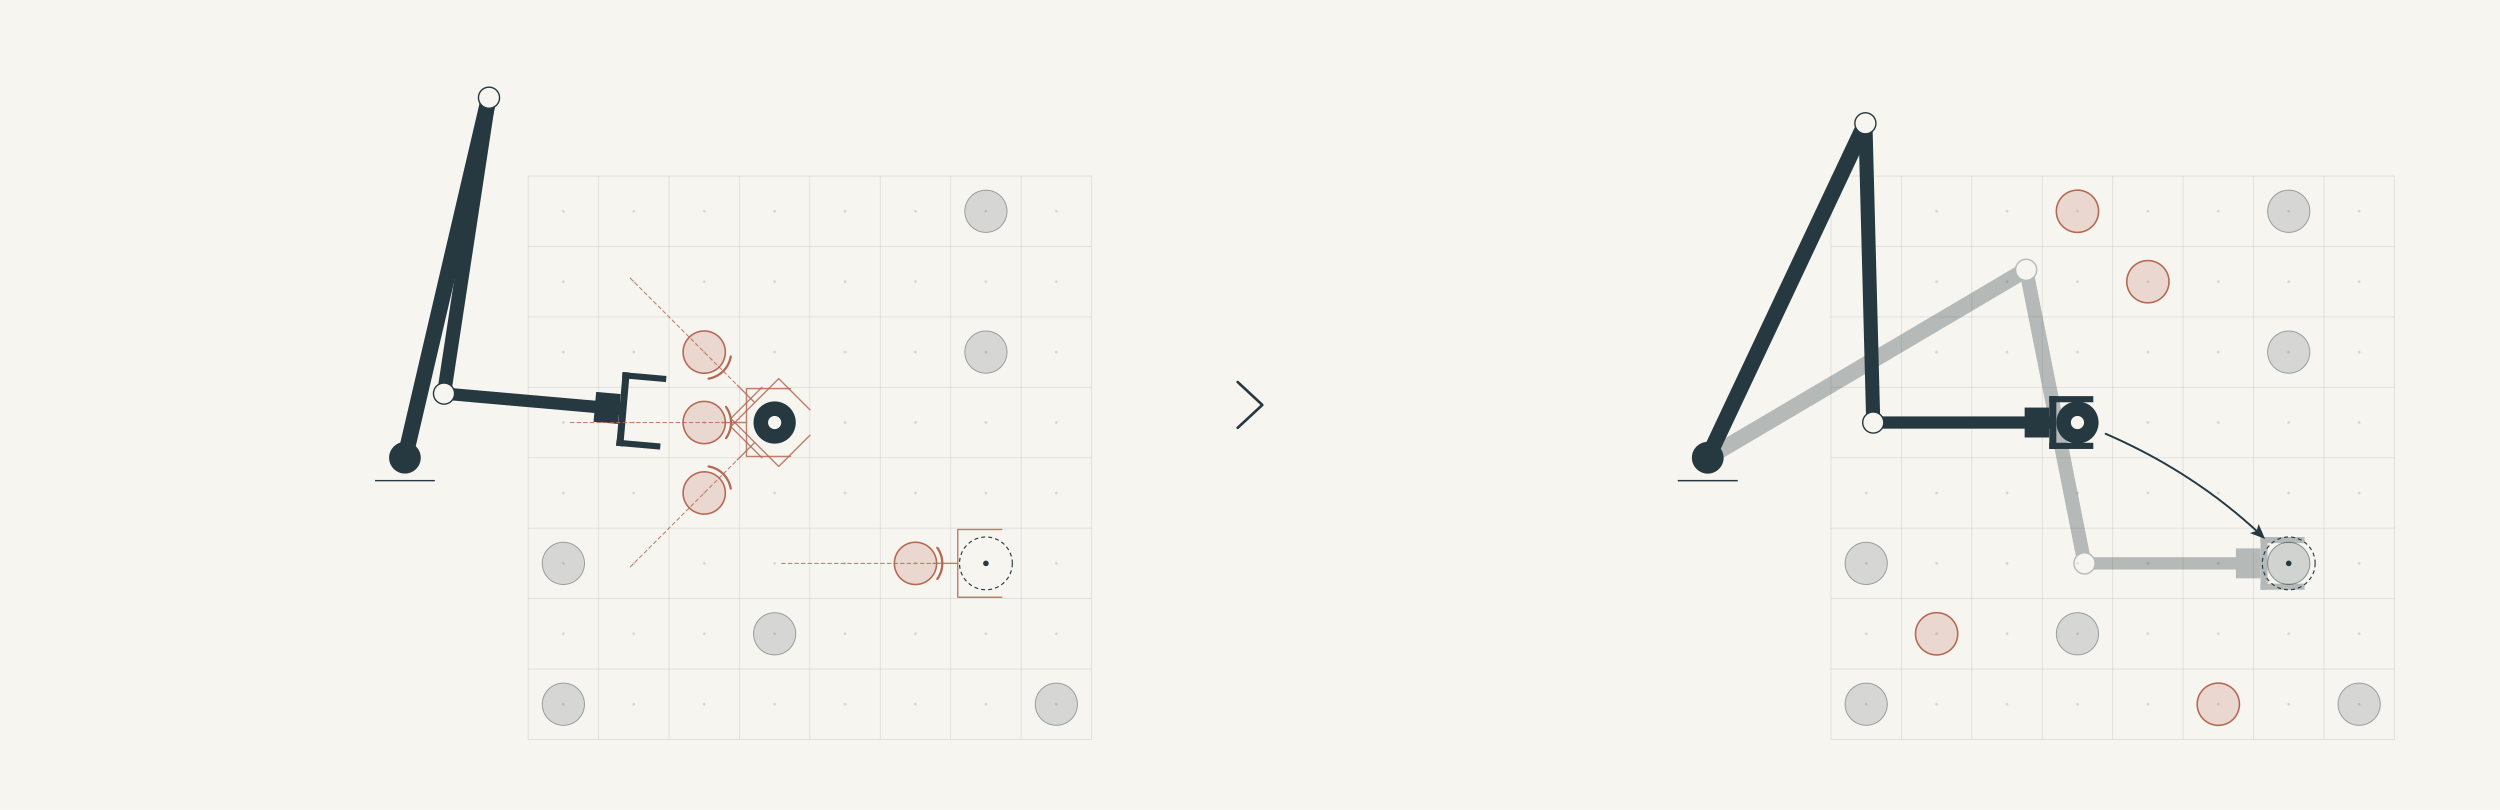
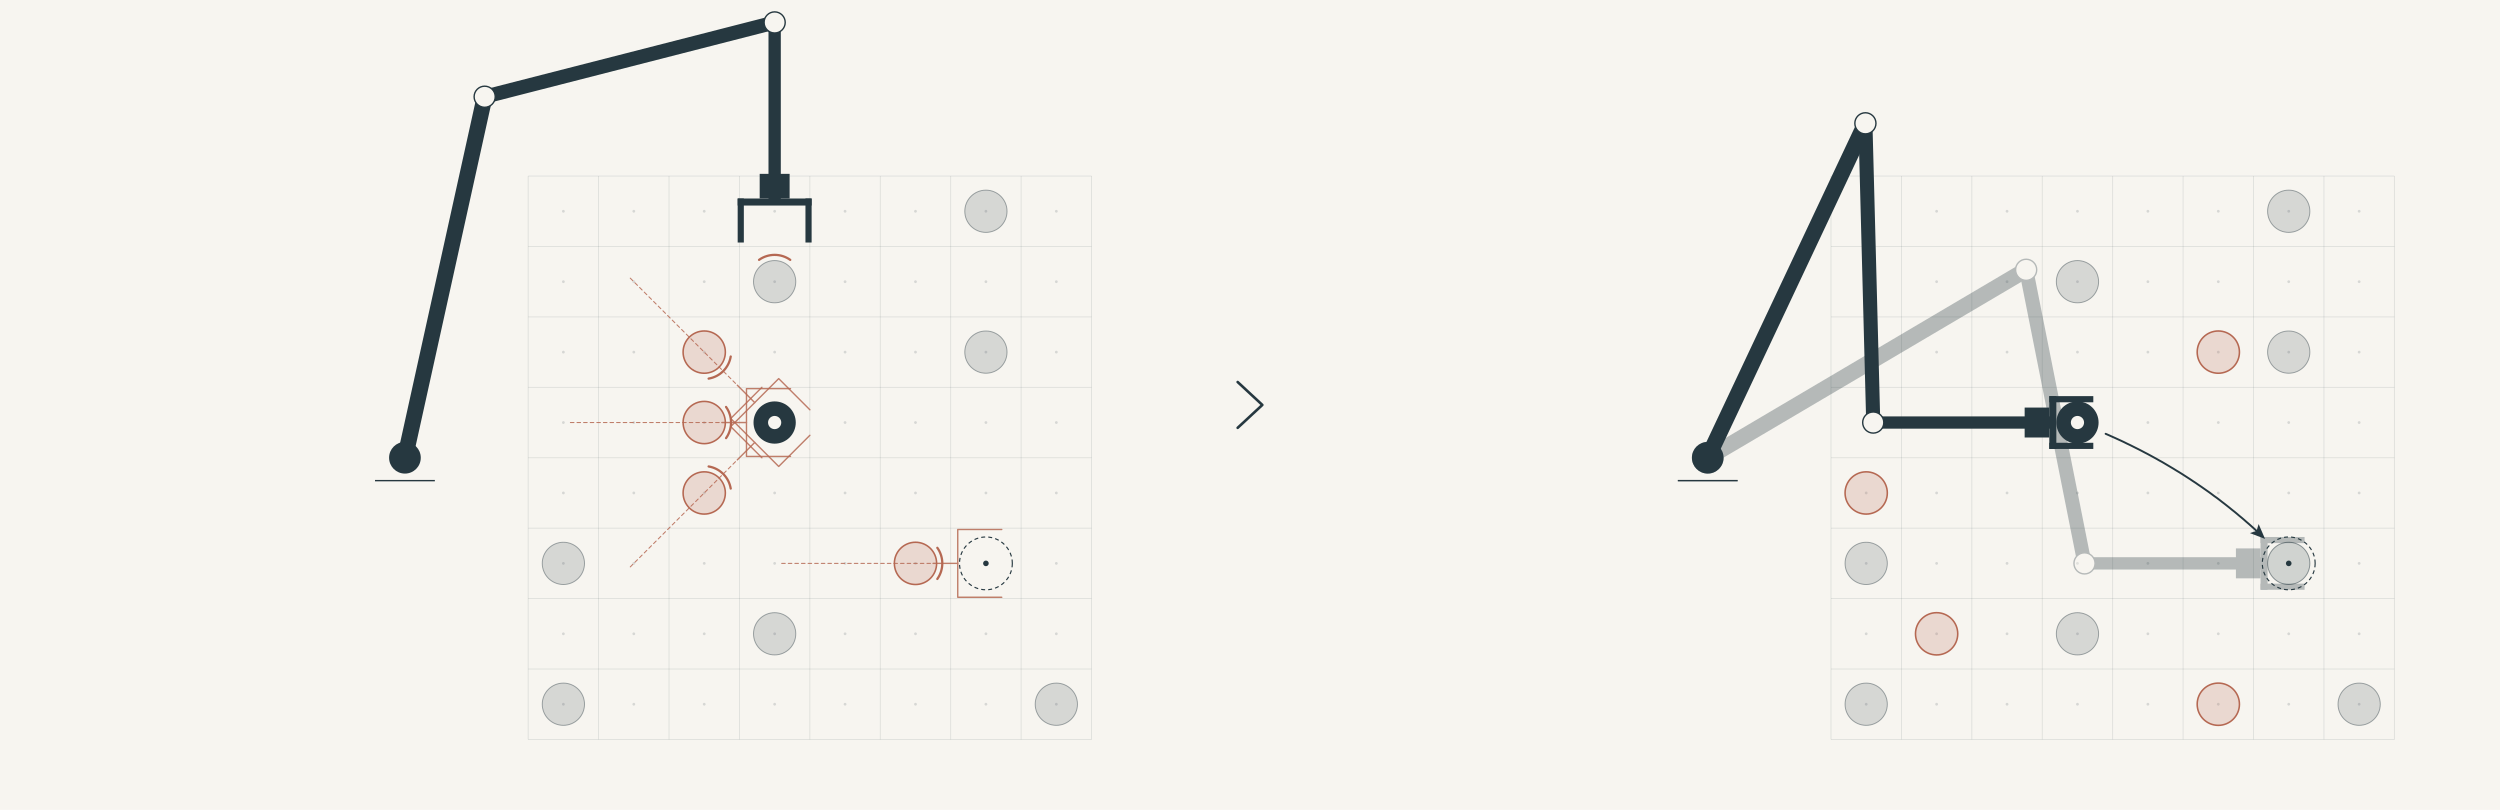
<svg xmlns="http://www.w3.org/2000/svg" viewBox="0 0 2840 920" width="2840" height="920" fill="none" shape-rendering="geometricPrecision">
  <rect width="100%" height="100%" fill="#F7F5F0" />
  <g id="preview-blocked">
    <g id="lattice">
      <g id="lattice-lines" stroke="#263840" stroke-width="0.9" stroke-opacity="0.13" fill="none">
        <path d="M600,840 L600,200" />
        <path d="M680,840 L680,200" />
        <path d="M760,840 L760,200" />
        <path d="M840,840 L840,200" />
        <path d="M920,840 L920,200" />
        <path d="M1000,840 L1000,200" />
        <path d="M1080,840 L1080,200" />
        <path d="M1160,840 L1160,200" />
        <path d="M1240,840 L1240,200" />
        <path d="M600,840 L1240,840" />
        <path d="M600,760 L1240,760" />
        <path d="M600,680 L1240,680" />
        <path d="M600,600 L1240,600" />
        <path d="M600,520 L1240,520" />
        <path d="M600,440 L1240,440" />
        <path d="M600,360 L1240,360" />
        <path d="M600,280 L1240,280" />
        <path d="M600,200 L1240,200" />
      </g>
      <g id="lattice-centres">
        <circle cx="640" cy="800" r="1.6" fill="#263840" fill-opacity="0.16" />
        <circle cx="720" cy="800" r="1.6" fill="#263840" fill-opacity="0.16" />
        <circle cx="800" cy="800" r="1.6" fill="#263840" fill-opacity="0.16" />
        <circle cx="880" cy="800" r="1.6" fill="#263840" fill-opacity="0.16" />
        <circle cx="960" cy="800" r="1.6" fill="#263840" fill-opacity="0.16" />
        <circle cx="1040" cy="800" r="1.6" fill="#263840" fill-opacity="0.16" />
        <circle cx="1120" cy="800" r="1.6" fill="#263840" fill-opacity="0.16" />
        <circle cx="1200" cy="800" r="1.6" fill="#263840" fill-opacity="0.16" />
        <circle cx="640" cy="720" r="1.6" fill="#263840" fill-opacity="0.16" />
        <circle cx="720" cy="720" r="1.6" fill="#263840" fill-opacity="0.16" />
        <circle cx="800" cy="720" r="1.6" fill="#263840" fill-opacity="0.16" />
        <circle cx="880" cy="720" r="1.6" fill="#263840" fill-opacity="0.16" />
        <circle cx="960" cy="720" r="1.6" fill="#263840" fill-opacity="0.16" />
        <circle cx="1040" cy="720" r="1.6" fill="#263840" fill-opacity="0.16" />
        <circle cx="1120" cy="720" r="1.6" fill="#263840" fill-opacity="0.16" />
        <circle cx="1200" cy="720" r="1.6" fill="#263840" fill-opacity="0.16" />
        <circle cx="640" cy="640" r="1.6" fill="#263840" fill-opacity="0.16" />
        <circle cx="720" cy="640" r="1.6" fill="#263840" fill-opacity="0.16" />
        <circle cx="800" cy="640" r="1.6" fill="#263840" fill-opacity="0.16" />
        <circle cx="880" cy="640" r="1.6" fill="#263840" fill-opacity="0.16" />
        <circle cx="960" cy="640" r="1.6" fill="#263840" fill-opacity="0.16" />
        <circle cx="1040" cy="640" r="1.6" fill="#263840" fill-opacity="0.16" />
        <circle cx="1120" cy="640" r="1.6" fill="#263840" fill-opacity="0.16" />
        <circle cx="1200" cy="640" r="1.6" fill="#263840" fill-opacity="0.16" />
        <circle cx="640" cy="560" r="1.6" fill="#263840" fill-opacity="0.16" />
        <circle cx="720" cy="560" r="1.6" fill="#263840" fill-opacity="0.16" />
        <circle cx="800" cy="560" r="1.6" fill="#263840" fill-opacity="0.16" />
        <circle cx="880" cy="560" r="1.6" fill="#263840" fill-opacity="0.16" />
        <circle cx="960" cy="560" r="1.6" fill="#263840" fill-opacity="0.16" />
        <circle cx="1040" cy="560" r="1.6" fill="#263840" fill-opacity="0.16" />
        <circle cx="1120" cy="560" r="1.6" fill="#263840" fill-opacity="0.16" />
        <circle cx="1200" cy="560" r="1.6" fill="#263840" fill-opacity="0.16" />
        <circle cx="640" cy="480" r="1.6" fill="#263840" fill-opacity="0.16" />
        <circle cx="720" cy="480" r="1.6" fill="#263840" fill-opacity="0.16" />
        <circle cx="800" cy="480" r="1.6" fill="#263840" fill-opacity="0.16" />
        <circle cx="880" cy="480" r="1.6" fill="#263840" fill-opacity="0.16" />
        <circle cx="960" cy="480" r="1.6" fill="#263840" fill-opacity="0.16" />
        <circle cx="1040" cy="480" r="1.6" fill="#263840" fill-opacity="0.16" />
        <circle cx="1120" cy="480" r="1.6" fill="#263840" fill-opacity="0.16" />
        <circle cx="1200" cy="480" r="1.6" fill="#263840" fill-opacity="0.16" />
        <circle cx="640" cy="400" r="1.6" fill="#263840" fill-opacity="0.16" />
        <circle cx="720" cy="400" r="1.6" fill="#263840" fill-opacity="0.16" />
        <circle cx="800" cy="400" r="1.6" fill="#263840" fill-opacity="0.16" />
        <circle cx="880" cy="400" r="1.6" fill="#263840" fill-opacity="0.16" />
        <circle cx="960" cy="400" r="1.6" fill="#263840" fill-opacity="0.16" />
        <circle cx="1040" cy="400" r="1.6" fill="#263840" fill-opacity="0.16" />
        <circle cx="1120" cy="400" r="1.6" fill="#263840" fill-opacity="0.16" />
        <circle cx="1200" cy="400" r="1.6" fill="#263840" fill-opacity="0.16" />
        <circle cx="640" cy="320" r="1.6" fill="#263840" fill-opacity="0.16" />
        <circle cx="720" cy="320" r="1.6" fill="#263840" fill-opacity="0.16" />
        <circle cx="800" cy="320" r="1.6" fill="#263840" fill-opacity="0.16" />
        <circle cx="880" cy="320" r="1.6" fill="#263840" fill-opacity="0.16" />
        <circle cx="960" cy="320" r="1.6" fill="#263840" fill-opacity="0.16" />
        <circle cx="1040" cy="320" r="1.6" fill="#263840" fill-opacity="0.16" />
        <circle cx="1120" cy="320" r="1.6" fill="#263840" fill-opacity="0.16" />
        <circle cx="1200" cy="320" r="1.6" fill="#263840" fill-opacity="0.16" />
        <circle cx="640" cy="240" r="1.6" fill="#263840" fill-opacity="0.16" />
        <circle cx="720" cy="240" r="1.6" fill="#263840" fill-opacity="0.16" />
        <circle cx="800" cy="240" r="1.6" fill="#263840" fill-opacity="0.16" />
        <circle cx="880" cy="240" r="1.6" fill="#263840" fill-opacity="0.16" />
        <circle cx="960" cy="240" r="1.6" fill="#263840" fill-opacity="0.16" />
        <circle cx="1040" cy="240" r="1.6" fill="#263840" fill-opacity="0.16" />
        <circle cx="1120" cy="240" r="1.6" fill="#263840" fill-opacity="0.16" />
        <circle cx="1200" cy="240" r="1.6" fill="#263840" fill-opacity="0.16" />
      </g>
    </g>
    <g id="goal">
      <circle cx="1120" cy="640" r="30" fill="none" stroke="#263840" stroke-width="1.3" stroke-dasharray="4.5 3.5" />
      <circle cx="1120" cy="640" r="3.2" fill="#263840" />
    </g>
    <g id="discs-context">
      <circle cx="1120" cy="240" r="24" id="c0" fill="#263840" fill-opacity="0.16" stroke="#263840" stroke-opacity="0.42" stroke-width="1.1" />
      <circle cx="1120" cy="400" r="24" id="c1" fill="#263840" fill-opacity="0.16" stroke="#263840" stroke-opacity="0.42" stroke-width="1.1" />
      <circle cx="640" cy="800" r="24" id="c2" fill="#263840" fill-opacity="0.16" stroke="#263840" stroke-opacity="0.42" stroke-width="1.1" />
      <circle cx="880" cy="720" r="24" id="c3" fill="#263840" fill-opacity="0.16" stroke="#263840" stroke-opacity="0.42" stroke-width="1.1" />
      <circle cx="1200" cy="800" r="24" id="c4" fill="#263840" fill-opacity="0.16" stroke="#263840" stroke-opacity="0.42" stroke-width="1.1" />
      <circle cx="640" cy="640" r="24" id="c5" fill="#263840" fill-opacity="0.16" stroke="#263840" stroke-opacity="0.42" stroke-width="1.1" />
+       <circle cx="880" cy="320" r="24" id="c6" fill="#263840" fill-opacity="0.16" stroke="#263840" stroke-opacity="0.42" stroke-width="1.1" />
    </g>
    <g id="target">
      <circle cx="880" cy="480" r="24" fill="#263840" />
      <circle cx="880" cy="480" r="7.5" fill="#F7F5F0" />
    </g>
    <g id="robot-approach" opacity="1">
      <path d="M426,546 L494,546" stroke="#263840" stroke-width="1.6" />
      <circle cx="460" cy="520" r="18" fill="#263840" />
      <circle cx="460" cy="520" r="5.5" fill="#F7F5F0" />
-       <path d="M460,520 L555.5,111" stroke="#263840" stroke-width="18" stroke-linecap="round" />
-       <path d="M555.5,111 L504.4,447.1" stroke="#263840" stroke-width="16" stroke-linecap="round" />
-       <path d="M504.4,447.1 L703.7,464.6" stroke="#263840" stroke-width="14" stroke-linecap="round" />
-       <rect x="-14" y="-17" width="28" height="34" transform="translate(689.7 463.4) rotate(5)" fill="#263840" />
-       <rect x="-4" y="-42" width="8" height="84" transform="translate(707.7 464.9) rotate(5)" fill="#263840" />
-       <rect x="-25" y="-3.5" width="50" height="7" transform="translate(725.2 505.1) rotate(5)" fill="#263840" />
-       <rect x="-25" y="-3.5" width="50" height="7" transform="translate(731.9 428.4) rotate(5)" fill="#263840" />
-       <circle cx="555.5" cy="111" r="12" fill="#F7F5F0" stroke="#263840" stroke-width="1.6" />
-       <circle cx="504.4" cy="447.1" r="12" fill="#F7F5F0" stroke="#263840" stroke-width="1.6" />
+       <path d="M460,520 L550.6,109.9" stroke="#263840" stroke-width="18" stroke-linecap="round" />
+       <path d="M550.6,109.9 L880,25.5" stroke="#263840" stroke-width="16" stroke-linecap="round" />
+       <path d="M880,25.5 L880,225.5" stroke="#263840" stroke-width="14" stroke-linecap="round" />
+       <rect x="-14" y="-17" width="28" height="34" transform="translate(880 211.5) rotate(90)" fill="#263840" />
+       <rect x="-4" y="-42" width="8" height="84" transform="translate(880 229.5) rotate(90)" fill="#263840" />
+       <rect x="-25" y="-3.5" width="50" height="7" transform="translate(841.5 250.5) rotate(90)" fill="#263840" />
+       <rect x="-25" y="-3.5" width="50" height="7" transform="translate(918.5 250.5) rotate(90)" fill="#263840" />
+       <circle cx="550.6" cy="109.9" r="12" fill="#F7F5F0" stroke="#263840" stroke-width="1.6" />
+       <circle cx="880" cy="25.5" r="12" fill="#F7F5F0" stroke="#263840" stroke-width="1.6" />
    </g>
    <g id="blockers-highlight">
      <circle cx="800" cy="400" r="24" id="b1-hl" fill="#B56852" fill-opacity="0.20" stroke="#B56852" stroke-width="1.8" />
      <circle cx="800" cy="560" r="24" id="b2-hl" fill="#B56852" fill-opacity="0.20" stroke="#B56852" stroke-width="1.8" />
      <circle cx="800" cy="480" r="24" id="b3-hl" fill="#B56852" fill-opacity="0.20" stroke="#B56852" stroke-width="1.8" />
      <circle cx="1040" cy="640" r="24" id="b4-hl" fill="#B56852" fill-opacity="0.20" stroke="#B56852" stroke-width="1.8" />
    </g>
    <g id="blocked-modes">
      <g id="mode-target-0" opacity="0.85">
        <path d="M648,480 L820,480" stroke="#B56852" stroke-width="1.2" stroke-dasharray="4 3.5" stroke-linecap="round" />
        <path d="M820,480 L848,480" stroke="#B56852" stroke-width="1.6" stroke-linecap="round" />
        <path d="M898,441.5 L848,441.5 L848,518.5 L898,518.5" stroke="#B56852" stroke-width="1.6" stroke-linecap="round" stroke-linejoin="round" fill="none" />
      </g>
      <g id="mode-target-1" opacity="0.85">
        <path d="M716,644 L837.6,522.4" stroke="#B56852" stroke-width="1.2" stroke-dasharray="4 3.5" stroke-linecap="round" />
        <path d="M837.6,522.4 L857.4,502.6" stroke="#B56852" stroke-width="1.6" stroke-linecap="round" />
        <path d="M865.5,440 L830.1,475.4 L884.6,529.9 L920,494.5" stroke="#B56852" stroke-width="1.6" stroke-linecap="round" stroke-linejoin="round" fill="none" />
      </g>
      <g id="mode-target-2" opacity="0.85">
        <path d="M716,316 L837.6,437.6" stroke="#B56852" stroke-width="1.2" stroke-dasharray="4 3.5" stroke-linecap="round" />
        <path d="M837.6,437.6 L857.4,457.4" stroke="#B56852" stroke-width="1.6" stroke-linecap="round" />
        <path d="M920,465.5 L884.6,430.1 L830.1,484.6 L865.5,520" stroke="#B56852" stroke-width="1.6" stroke-linecap="round" stroke-linejoin="round" fill="none" />
      </g>
      <g id="mode-goal-3" opacity="0.85">
        <path d="M888,640 L1060,640" stroke="#B56852" stroke-width="1.2" stroke-dasharray="4 3.5" stroke-linecap="round" />
        <path d="M1060,640 L1088,640" stroke="#B56852" stroke-width="1.6" stroke-linecap="round" />
        <path d="M1138,601.5 L1088,601.5 L1088,678.5 L1138,678.5" stroke="#B56852" stroke-width="1.6" stroke-linecap="round" stroke-linejoin="round" fill="none" />
      </g>
    </g>
    <g id="blocked-contacts">
      <path id="contact-b1" d="M805,430.1 A30.5,30.5 0 0 0 830.1,405" fill="none" stroke="#B56852" stroke-width="2.6" stroke-linecap="round" />
      <path id="contact-b2" d="M830.1,555 A30.5,30.5 0 0 0 805,529.9" fill="none" stroke="#B56852" stroke-width="2.6" stroke-linecap="round" />
      <path id="contact-b3" d="M824.8,497.7 A30.5,30.5 0 0 0 824.8,462.3" fill="none" stroke="#B56852" stroke-width="2.6" stroke-linecap="round" />
      <path id="contact-b4" d="M1064.8,657.7 A30.5,30.5 0 0 0 1064.8,622.3" fill="none" stroke="#B56852" stroke-width="2.6" stroke-linecap="round" />
+       <path id="contact-c6" d="M897.7,295.2 A30.5,30.5 0 0 0 862.3,295.2" fill="none" stroke="#B56852" stroke-width="2.6" stroke-linecap="round" />
    </g>
  </g>
  <path d="M1406.0,434.0 L1434.0,460.0 L1406.0,486.0" stroke="#263840" stroke-width="3" stroke-linecap="round" stroke-linejoin="round" fill="none" />
  <g id="preview-repaired" transform="translate(1480 0)">
    <g id="lattice">
      <g id="lattice-lines" stroke="#263840" stroke-width="0.9" stroke-opacity="0.13" fill="none">
        <path d="M600,840 L600,200" />
        <path d="M680,840 L680,200" />
        <path d="M760,840 L760,200" />
        <path d="M840,840 L840,200" />
        <path d="M920,840 L920,200" />
        <path d="M1000,840 L1000,200" />
        <path d="M1080,840 L1080,200" />
        <path d="M1160,840 L1160,200" />
        <path d="M1240,840 L1240,200" />
        <path d="M600,840 L1240,840" />
        <path d="M600,760 L1240,760" />
        <path d="M600,680 L1240,680" />
        <path d="M600,600 L1240,600" />
        <path d="M600,520 L1240,520" />
        <path d="M600,440 L1240,440" />
        <path d="M600,360 L1240,360" />
        <path d="M600,280 L1240,280" />
        <path d="M600,200 L1240,200" />
      </g>
      <g id="lattice-centres">
        <circle cx="640" cy="800" r="1.6" fill="#263840" fill-opacity="0.16" />
        <circle cx="720" cy="800" r="1.6" fill="#263840" fill-opacity="0.16" />
        <circle cx="800" cy="800" r="1.6" fill="#263840" fill-opacity="0.16" />
        <circle cx="880" cy="800" r="1.6" fill="#263840" fill-opacity="0.16" />
        <circle cx="960" cy="800" r="1.6" fill="#263840" fill-opacity="0.16" />
        <circle cx="1040" cy="800" r="1.6" fill="#263840" fill-opacity="0.16" />
        <circle cx="1120" cy="800" r="1.6" fill="#263840" fill-opacity="0.16" />
        <circle cx="1200" cy="800" r="1.6" fill="#263840" fill-opacity="0.16" />
        <circle cx="640" cy="720" r="1.6" fill="#263840" fill-opacity="0.16" />
        <circle cx="720" cy="720" r="1.6" fill="#263840" fill-opacity="0.16" />
        <circle cx="800" cy="720" r="1.6" fill="#263840" fill-opacity="0.16" />
        <circle cx="880" cy="720" r="1.6" fill="#263840" fill-opacity="0.16" />
        <circle cx="960" cy="720" r="1.6" fill="#263840" fill-opacity="0.16" />
        <circle cx="1040" cy="720" r="1.6" fill="#263840" fill-opacity="0.16" />
        <circle cx="1120" cy="720" r="1.6" fill="#263840" fill-opacity="0.16" />
        <circle cx="1200" cy="720" r="1.6" fill="#263840" fill-opacity="0.16" />
        <circle cx="640" cy="640" r="1.6" fill="#263840" fill-opacity="0.16" />
        <circle cx="720" cy="640" r="1.6" fill="#263840" fill-opacity="0.16" />
        <circle cx="800" cy="640" r="1.6" fill="#263840" fill-opacity="0.16" />
        <circle cx="880" cy="640" r="1.6" fill="#263840" fill-opacity="0.16" />
        <circle cx="960" cy="640" r="1.6" fill="#263840" fill-opacity="0.16" />
        <circle cx="1040" cy="640" r="1.6" fill="#263840" fill-opacity="0.16" />
        <circle cx="1120" cy="640" r="1.6" fill="#263840" fill-opacity="0.16" />
        <circle cx="1200" cy="640" r="1.6" fill="#263840" fill-opacity="0.16" />
        <circle cx="640" cy="560" r="1.6" fill="#263840" fill-opacity="0.16" />
        <circle cx="720" cy="560" r="1.6" fill="#263840" fill-opacity="0.16" />
        <circle cx="800" cy="560" r="1.6" fill="#263840" fill-opacity="0.16" />
        <circle cx="880" cy="560" r="1.6" fill="#263840" fill-opacity="0.16" />
        <circle cx="960" cy="560" r="1.6" fill="#263840" fill-opacity="0.16" />
        <circle cx="1040" cy="560" r="1.6" fill="#263840" fill-opacity="0.16" />
        <circle cx="1120" cy="560" r="1.6" fill="#263840" fill-opacity="0.16" />
        <circle cx="1200" cy="560" r="1.6" fill="#263840" fill-opacity="0.16" />
        <circle cx="640" cy="480" r="1.6" fill="#263840" fill-opacity="0.16" />
        <circle cx="720" cy="480" r="1.6" fill="#263840" fill-opacity="0.16" />
        <circle cx="800" cy="480" r="1.6" fill="#263840" fill-opacity="0.16" />
        <circle cx="880" cy="480" r="1.6" fill="#263840" fill-opacity="0.16" />
        <circle cx="960" cy="480" r="1.6" fill="#263840" fill-opacity="0.16" />
        <circle cx="1040" cy="480" r="1.6" fill="#263840" fill-opacity="0.16" />
        <circle cx="1120" cy="480" r="1.6" fill="#263840" fill-opacity="0.16" />
        <circle cx="1200" cy="480" r="1.6" fill="#263840" fill-opacity="0.16" />
        <circle cx="640" cy="400" r="1.6" fill="#263840" fill-opacity="0.16" />
        <circle cx="720" cy="400" r="1.6" fill="#263840" fill-opacity="0.16" />
        <circle cx="800" cy="400" r="1.6" fill="#263840" fill-opacity="0.16" />
        <circle cx="880" cy="400" r="1.6" fill="#263840" fill-opacity="0.16" />
        <circle cx="960" cy="400" r="1.6" fill="#263840" fill-opacity="0.16" />
        <circle cx="1040" cy="400" r="1.6" fill="#263840" fill-opacity="0.16" />
        <circle cx="1120" cy="400" r="1.6" fill="#263840" fill-opacity="0.16" />
        <circle cx="1200" cy="400" r="1.6" fill="#263840" fill-opacity="0.16" />
        <circle cx="640" cy="320" r="1.6" fill="#263840" fill-opacity="0.16" />
        <circle cx="720" cy="320" r="1.6" fill="#263840" fill-opacity="0.16" />
        <circle cx="800" cy="320" r="1.6" fill="#263840" fill-opacity="0.16" />
        <circle cx="880" cy="320" r="1.6" fill="#263840" fill-opacity="0.16" />
        <circle cx="960" cy="320" r="1.6" fill="#263840" fill-opacity="0.16" />
        <circle cx="1040" cy="320" r="1.6" fill="#263840" fill-opacity="0.16" />
        <circle cx="1120" cy="320" r="1.6" fill="#263840" fill-opacity="0.16" />
        <circle cx="1200" cy="320" r="1.6" fill="#263840" fill-opacity="0.16" />
        <circle cx="640" cy="240" r="1.6" fill="#263840" fill-opacity="0.16" />
        <circle cx="720" cy="240" r="1.6" fill="#263840" fill-opacity="0.16" />
        <circle cx="800" cy="240" r="1.6" fill="#263840" fill-opacity="0.16" />
        <circle cx="880" cy="240" r="1.6" fill="#263840" fill-opacity="0.16" />
        <circle cx="960" cy="240" r="1.6" fill="#263840" fill-opacity="0.16" />
        <circle cx="1040" cy="240" r="1.6" fill="#263840" fill-opacity="0.16" />
        <circle cx="1120" cy="240" r="1.6" fill="#263840" fill-opacity="0.16" />
        <circle cx="1200" cy="240" r="1.6" fill="#263840" fill-opacity="0.16" />
      </g>
    </g>
    <g id="goal">
      <circle cx="1120" cy="640" r="30" fill="none" stroke="#263840" stroke-width="1.3" stroke-dasharray="4.5 3.5" />
      <circle cx="1120" cy="640" r="3.2" fill="#263840" />
    </g>
    <g id="discs-context">
      <circle cx="1120" cy="240" r="24" id="c0" fill="#263840" fill-opacity="0.16" stroke="#263840" stroke-opacity="0.42" stroke-width="1.1" />
      <circle cx="1120" cy="400" r="24" id="c1" fill="#263840" fill-opacity="0.16" stroke="#263840" stroke-opacity="0.42" stroke-width="1.1" />
      <circle cx="640" cy="800" r="24" id="c2" fill="#263840" fill-opacity="0.16" stroke="#263840" stroke-opacity="0.42" stroke-width="1.1" />
      <circle cx="880" cy="720" r="24" id="c3" fill="#263840" fill-opacity="0.16" stroke="#263840" stroke-opacity="0.42" stroke-width="1.1" />
      <circle cx="1200" cy="800" r="24" id="c4" fill="#263840" fill-opacity="0.16" stroke="#263840" stroke-opacity="0.42" stroke-width="1.1" />
      <circle cx="640" cy="640" r="24" id="c5" fill="#263840" fill-opacity="0.16" stroke="#263840" stroke-opacity="0.42" stroke-width="1.1" />
+       <circle cx="880" cy="320" r="24" id="c6" fill="#263840" fill-opacity="0.16" stroke="#263840" stroke-opacity="0.42" stroke-width="1.1" />
    </g>
    <g id="blockers-parked">
-       <circle cx="880" cy="240" r="24" id="b1-parked" fill="#B56852" fill-opacity="0.20" stroke="#B56852" stroke-width="1.8" />
+       <circle cx="1040" cy="400" r="24" id="b1-parked" fill="#B56852" fill-opacity="0.20" stroke="#B56852" stroke-width="1.8" />
      <circle cx="720" cy="720" r="24" id="b2-parked" fill="#B56852" fill-opacity="0.20" stroke="#B56852" stroke-width="1.8" />
-       <circle cx="960" cy="320" r="24" id="b3-parked" fill="#B56852" fill-opacity="0.20" stroke="#B56852" stroke-width="1.8" />
+       <circle cx="640" cy="560" r="24" id="b3-parked" fill="#B56852" fill-opacity="0.20" stroke="#B56852" stroke-width="1.8" />
      <circle cx="1040" cy="800" r="24" id="b4-parked" fill="#B56852" fill-opacity="0.20" stroke="#B56852" stroke-width="1.8" />
    </g>
    <circle cx="1120" cy="640" r="24" id="target-ghost" fill="#263840" fill-opacity="0.18" stroke="#263840" stroke-opacity="0.5" stroke-width="1.1" />
    <g id="robot-place" opacity="0.32">
      <path d="M426,546 L494,546" stroke="#263840" stroke-width="1.6" />
      <circle cx="460" cy="520" r="18" fill="#263840" />
      <circle cx="460" cy="520" r="5.5" fill="#F7F5F0" />
      <path d="M460,520 L821.7,306.5" stroke="#263840" stroke-width="18" stroke-linecap="round" />
      <path d="M821.7,306.5 L888,640" stroke="#263840" stroke-width="16" stroke-linecap="round" />
      <path d="M888,640 L1088,640" stroke="#263840" stroke-width="14" stroke-linecap="round" />
      <rect x="-14" y="-17" width="28" height="34" transform="translate(1074 640) rotate(-0)" fill="#263840" />
      <rect x="-4" y="-30" width="8" height="60" transform="translate(1092 640) rotate(-0)" fill="#263840" />
      <rect x="-25" y="-3.5" width="50" height="7" transform="translate(1113 666.5) rotate(-0)" fill="#263840" />
      <rect x="-25" y="-3.5" width="50" height="7" transform="translate(1113 613.5) rotate(-0)" fill="#263840" />
      <circle cx="821.7" cy="306.5" r="12" fill="#F7F5F0" stroke="#263840" stroke-width="1.6" />
      <circle cx="888" cy="640" r="12" fill="#F7F5F0" stroke="#263840" stroke-width="1.6" />
    </g>
    <g id="transfer-path">
      <path d="M912,492.8 L915.5,494.3 L919,495.9 L922.4,497.4 L925.9,499 L929.4,500.6 L932.8,502.2 L936.2,503.9 L939.6,505.5 L943,507.2 L946.4,508.9 L949.8,510.6 L953.1,512.3 L956.5,514.1 L959.8,515.8 L963.1,517.6 L966.4,519.4 L969.7,521.2 L973,523.1 L976.3,524.9 L979.5,526.8 L982.7,528.7 L985.9,530.6 L989.1,532.5 L992.3,534.5 L995.5,536.4 L998.7,538.4 L1001.8,540.4 L1004.9,542.4 L1008,544.4 L1011.1,546.5 L1014.2,548.5 L1017.2,550.6 L1020.3,552.7 L1023.3,554.8 L1026.3,556.9 L1029.3,559 L1032.3,561.2 L1035.2,563.4 L1038.2,565.5 L1041.1,567.7 L1044,570 L1046.9,572.2 L1049.7,574.4 L1052.6,576.7 L1055.4,579 L1058.2,581.2 L1061,583.5 L1063.8,585.9 L1066.6,588.2 L1069.3,590.5 L1072,592.9 L1074.7,595.2 L1077.4,597.6 L1080.1,600 L1082.7,602.4 L1085.4,604.8" stroke="#263840" stroke-width="2.2" stroke-linecap="round" fill="none" />
      <path d="M1093.1,612.2 L1085.8,595.3 L1083.5,603 L1075.9,605.6 L1093.1,612.2" fill="#263840" />
    </g>
    <g id="target">
      <circle cx="880" cy="480" r="24" fill="#263840" />
      <circle cx="880" cy="480" r="7.5" fill="#F7F5F0" />
    </g>
    <g id="robot-grasp" opacity="1">
      <path d="M426,546 L494,546" stroke="#263840" stroke-width="1.6" />
      <circle cx="460" cy="520" r="18" fill="#263840" />
      <circle cx="460" cy="520" r="5.5" fill="#F7F5F0" />
      <path d="M460,520 L639.1,140.1" stroke="#263840" stroke-width="18" stroke-linecap="round" />
      <path d="M639.1,140.1 L648,480" stroke="#263840" stroke-width="16" stroke-linecap="round" />
      <path d="M648,480 L848,480" stroke="#263840" stroke-width="14" stroke-linecap="round" />
      <rect x="-14" y="-17" width="28" height="34" transform="translate(834 480) rotate(-0)" fill="#263840" />
      <rect x="-4" y="-30" width="8" height="60" transform="translate(852 480) rotate(-0)" fill="#263840" />
      <rect x="-25" y="-3.5" width="50" height="7" transform="translate(873 506.5) rotate(-0)" fill="#263840" />
      <rect x="-25" y="-3.5" width="50" height="7" transform="translate(873 453.5) rotate(-0)" fill="#263840" />
      <circle cx="639.1" cy="140.1" r="12" fill="#F7F5F0" stroke="#263840" stroke-width="1.6" />
      <circle cx="648" cy="480" r="12" fill="#F7F5F0" stroke="#263840" stroke-width="1.6" />
    </g>
  </g>
</svg>
